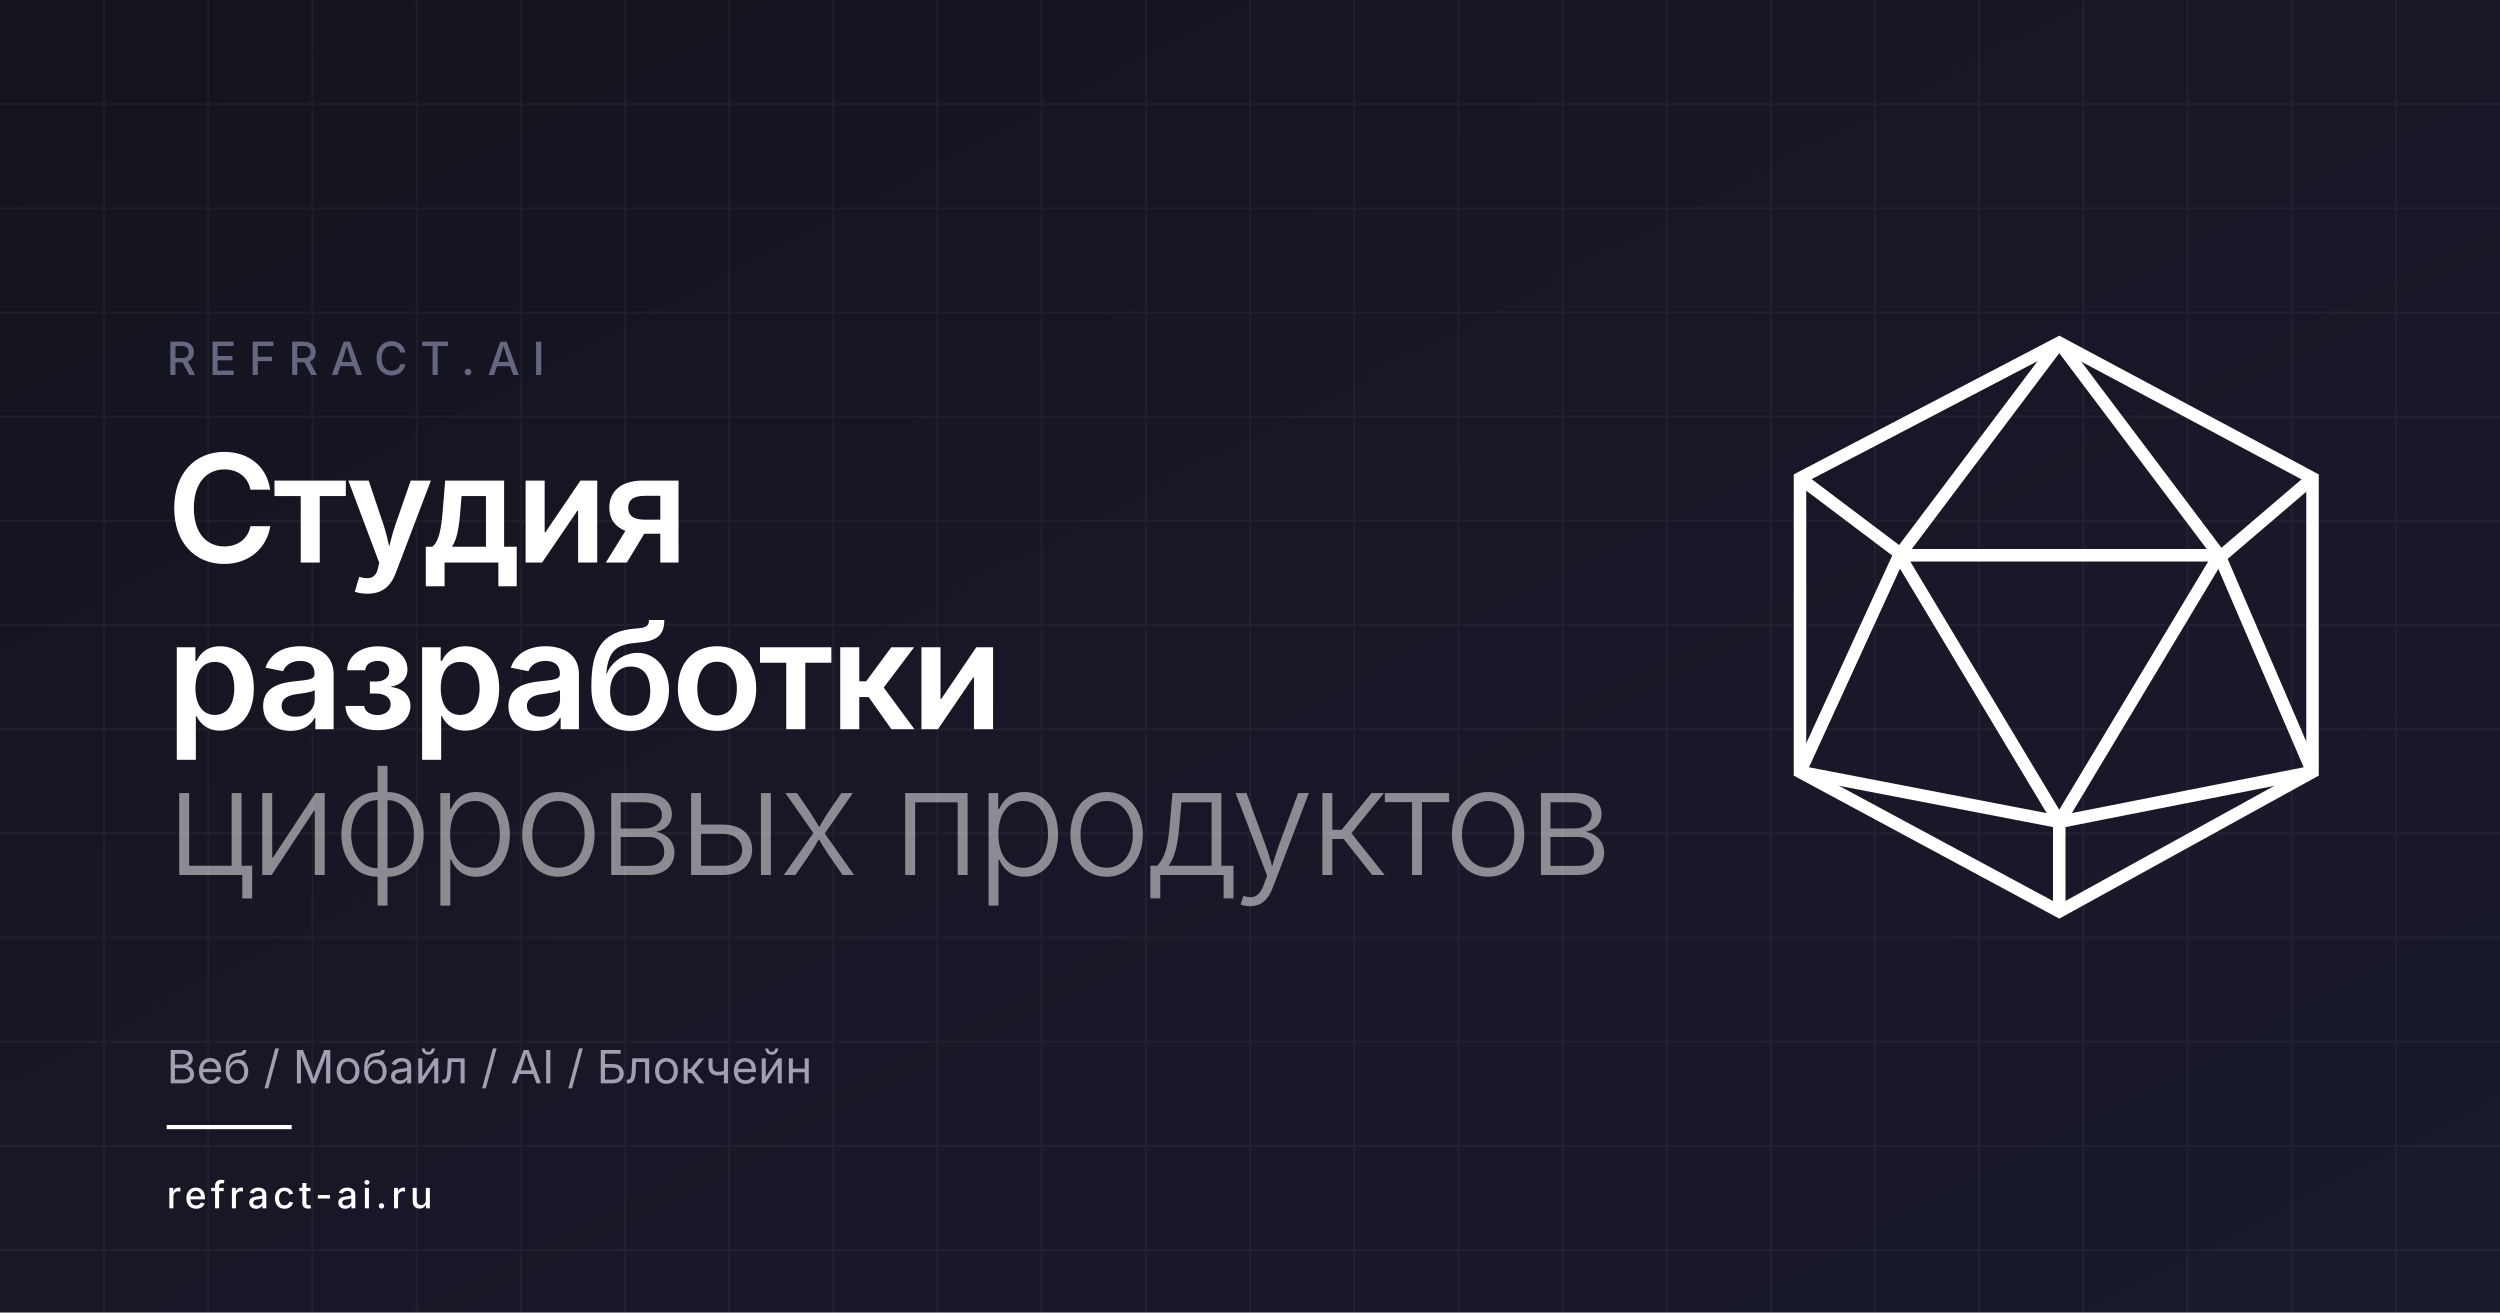
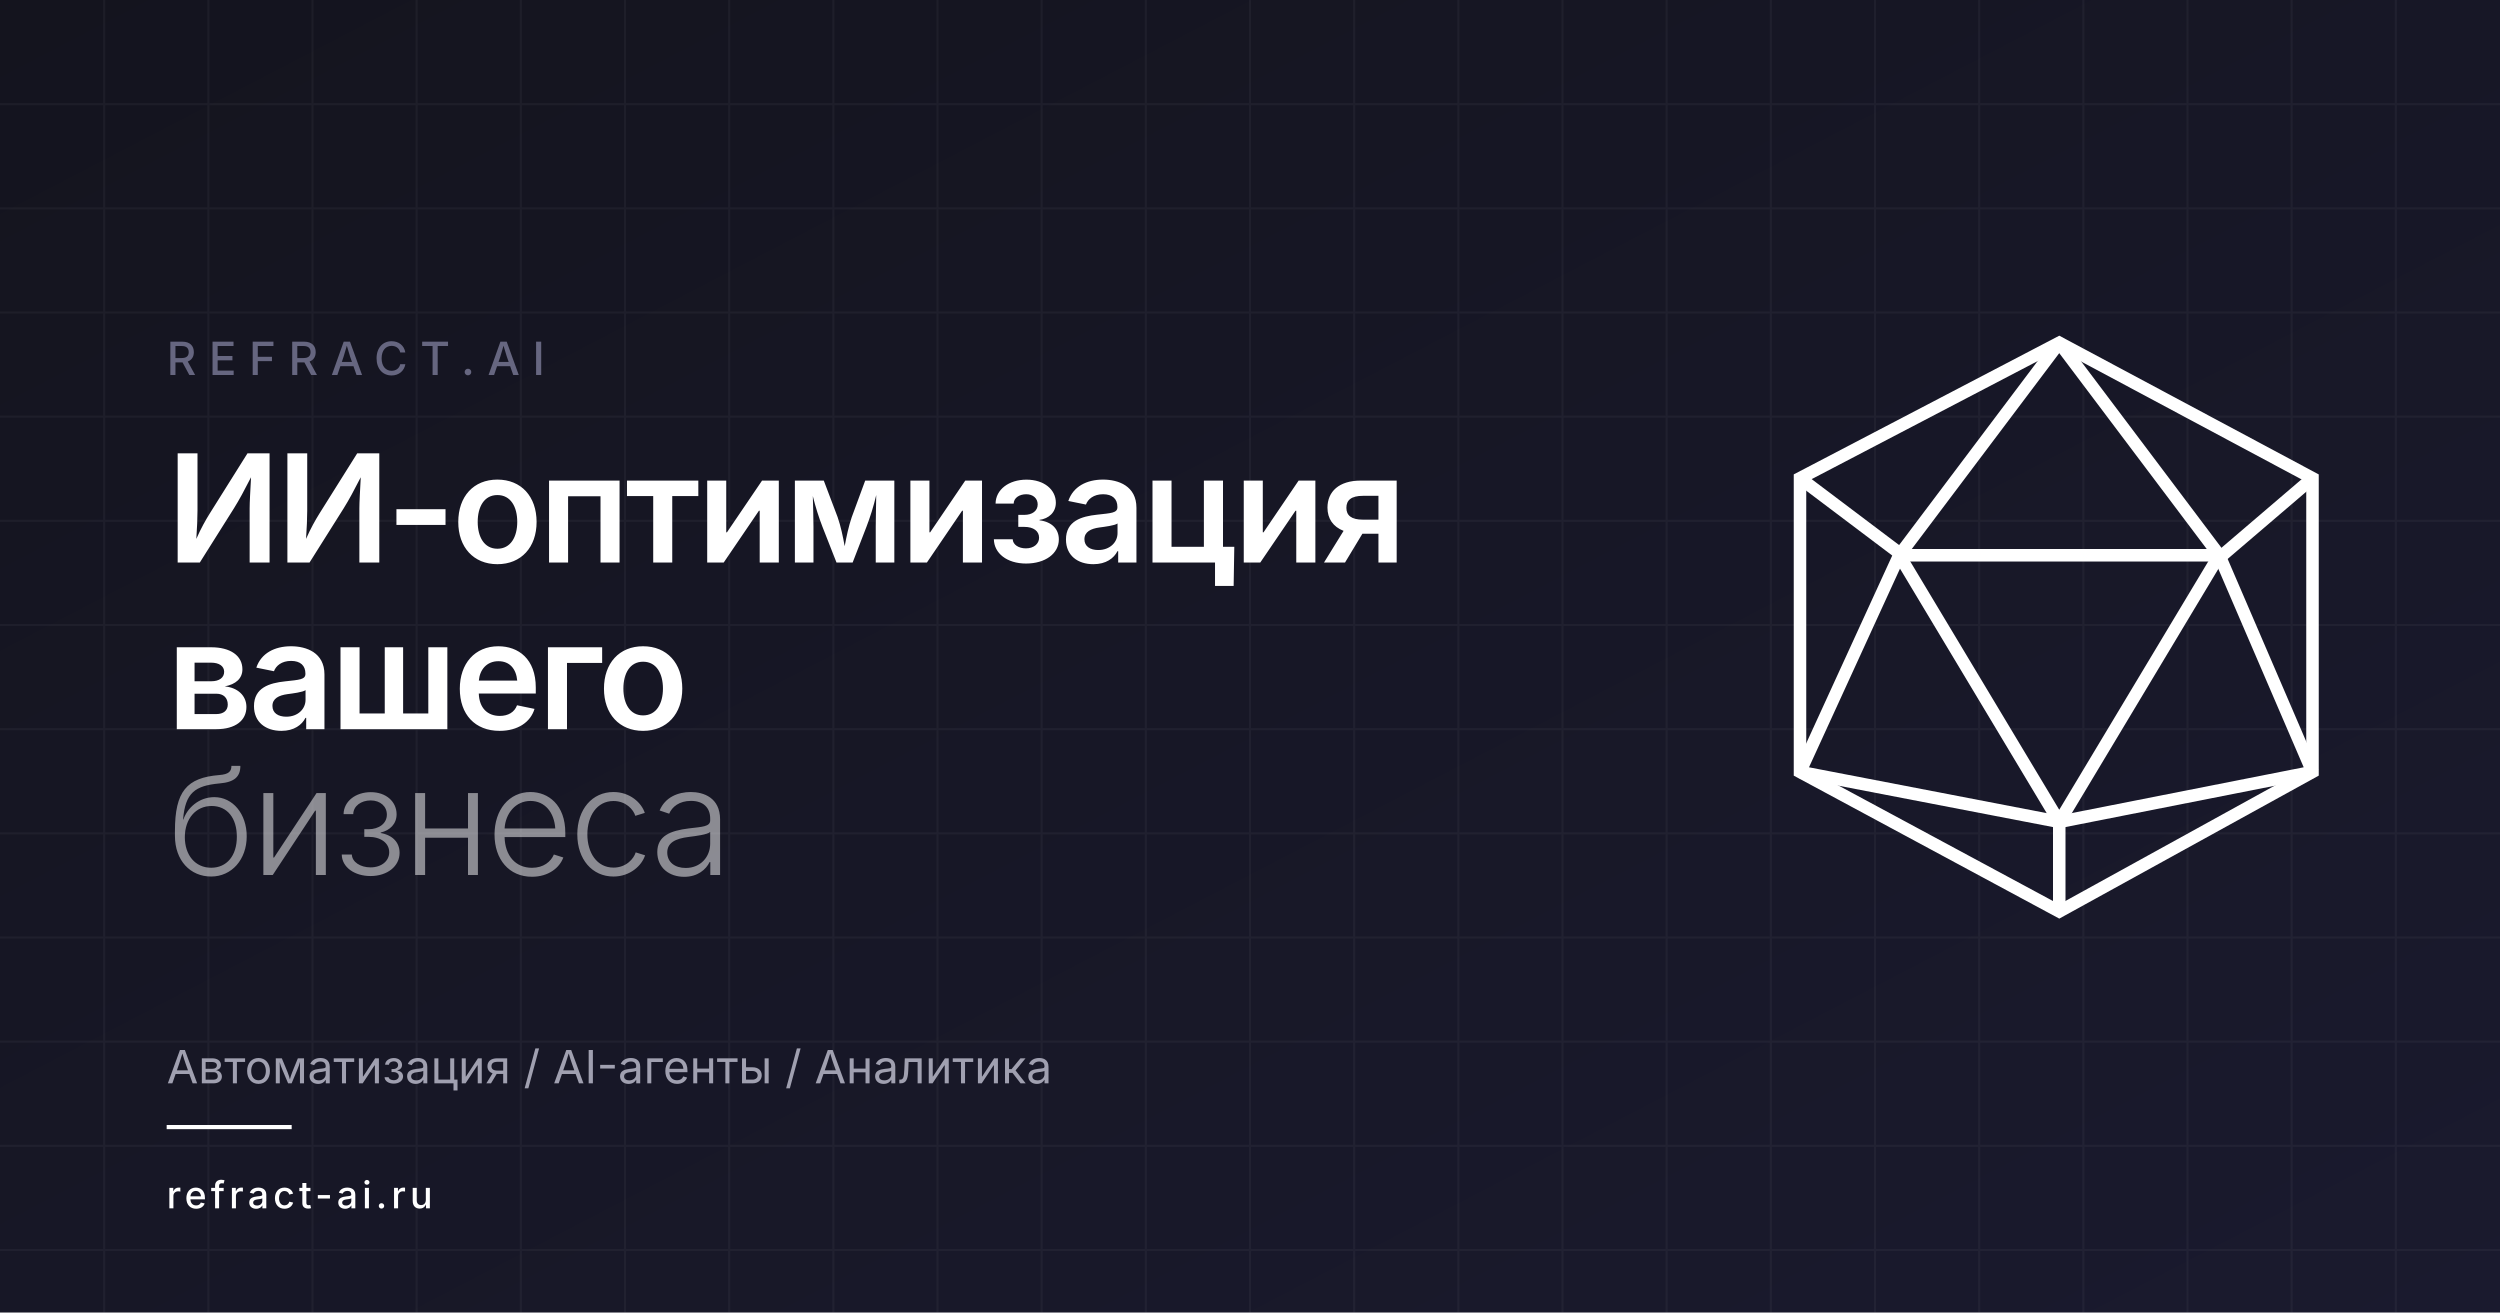
<svg xmlns="http://www.w3.org/2000/svg" viewBox="0 0 1200 630" width="1200" height="630">
  <defs>
    <linearGradient id="bg" x1="0" y1="0" x2="1" y2="1">
      <stop offset="0%" stop-color="#14141e" />
      <stop offset="100%" stop-color="#1a1a2e" />
    </linearGradient>
    <linearGradient id="accent" x1="0" y1="0" x2="1" y2="1">
      <stop offset="0%" stop-color="#667eea" />
      <stop offset="100%" stop-color="#764ba2" />
    </linearGradient>
    <filter id="glow">
      <feGaussianBlur stdDeviation="20" result="coloredBlur" />
      <feMerge>
        <feMergeNode in="coloredBlur" />
        <feMergeNode in="SourceGraphic" />
      </feMerge>
    </filter>
  </defs>
  <rect width="1200" height="630" fill="url(#bg)" />
  <g opacity="0.04">
    <path d="M0 50 L1200 50 M0 100 L1200 100 M0 150 L1200 150 M0 200 L1200 200 M0 250 L1200 250 M0 300 L1200 300 M0 350 L1200 350 M0 400 L1200 400 M0 450 L1200 450 M0 500 L1200 500 M0 550 L1200 550 M0 600 L1200 600" stroke="white" stroke-width="1" />
    <path d="M50 0 L50 630 M100 0 L100 630 M150 0 L150 630 M200 0 L200 630 M250 0 L250 630 M300 0 L300 630 M350 0 L350 630 M400 0 L400 630 M450 0 L450 630 M500 0 L500 630 M550 0 L550 630 M600 0 L600 630 M650 0 L650 630 M700 0 L700 630 M750 0 L750 630 M800 0 L800 630 M850 0 L850 630 M900 0 L900 630 M950 0 L950 630 M1000 0 L1000 630 M1050 0 L1050 630 M1100 0 L1100 630 M1150 0 L1150 630" stroke="white" stroke-width="1" />
  </g>
  <g transform="translate(860, 160) scale(4)">
    <polygon points="32.11 69.38 1 52.63 1 17.38 32.11 1.13 62.5 17.38 62.5 52.63 32.11 69.38" fill="none" stroke="white" stroke-width="1.5" />
    <polyline points="1 17.38 13.27 26.63 51.68 26.63 62.5 17.38" fill="none" stroke="white" stroke-width="1.5" />
    <polygon points="62.5 52.63 51.31 26.63 32.11 1.13 12.91 26.63 1 52.63 32.11 58.63 62.5 52.63" fill="none" stroke="white" stroke-width="1.5" stroke-linejoin="bevel" />
    <polyline points="51.31 26.63 32.11 58.63 12.91 26.63" fill="none" stroke="white" stroke-width="1.5" />
    <line x1="32.11" y1="69.38" x2="32.11" y2="58.63" stroke="white" stroke-width="1.5" />
  </g>
  <g transform="translate(80, 180)">
    <text x="0" y="0" font-family="Inter, sans-serif" font-size="22" font-weight="500" letter-spacing="6" fill="#666680">REFRACT.AI</text>
-     <text x="0" y="90" font-family="Inter, sans-serif" font-size="72" font-weight="600" fill="white" letter-spacing="-2">Студия</text>
-     <text x="0" y="170" font-family="Inter, sans-serif" font-size="72" font-weight="600" fill="white" letter-spacing="-2">разработки</text>
-     <text x="0" y="240" font-family="Inter, sans-serif" font-size="72" font-weight="300" fill="white" fill-opacity="0.5" letter-spacing="-2">цифровых продуктов</text>
-     <text x="0" y="340" font-family="Inter, sans-serif" font-size="22" fill="#a0a0b0">Веб / Мобайл / AI / Блокчейн</text>
+     <text x="0" y="90" font-family="Inter, sans-serif" font-size="72" font-weight="600" fill="white" letter-spacing="-2">ИИ-оптимизация</text>
+     <text x="0" y="170" font-family="Inter, sans-serif" font-size="72" font-weight="600" fill="white" letter-spacing="-2">вашего</text>
+     <text x="0" y="240" font-family="Inter, sans-serif" font-size="72" font-weight="300" fill="white" fill-opacity="0.5" letter-spacing="-2">бизнеса</text>
+     <text x="0" y="340" font-family="Inter, sans-serif" font-size="22" fill="#a0a0b0">Автоматизация / AI-агенты / Аналитика</text>
  </g>
  <rect x="80" y="540" width="60" height="2" fill="white" />
  <text x="80" y="580" font-family="Inter, sans-serif" font-size="18" font-weight="500" fill="white" letter-spacing="2">refract-ai.ru</text>
</svg>
